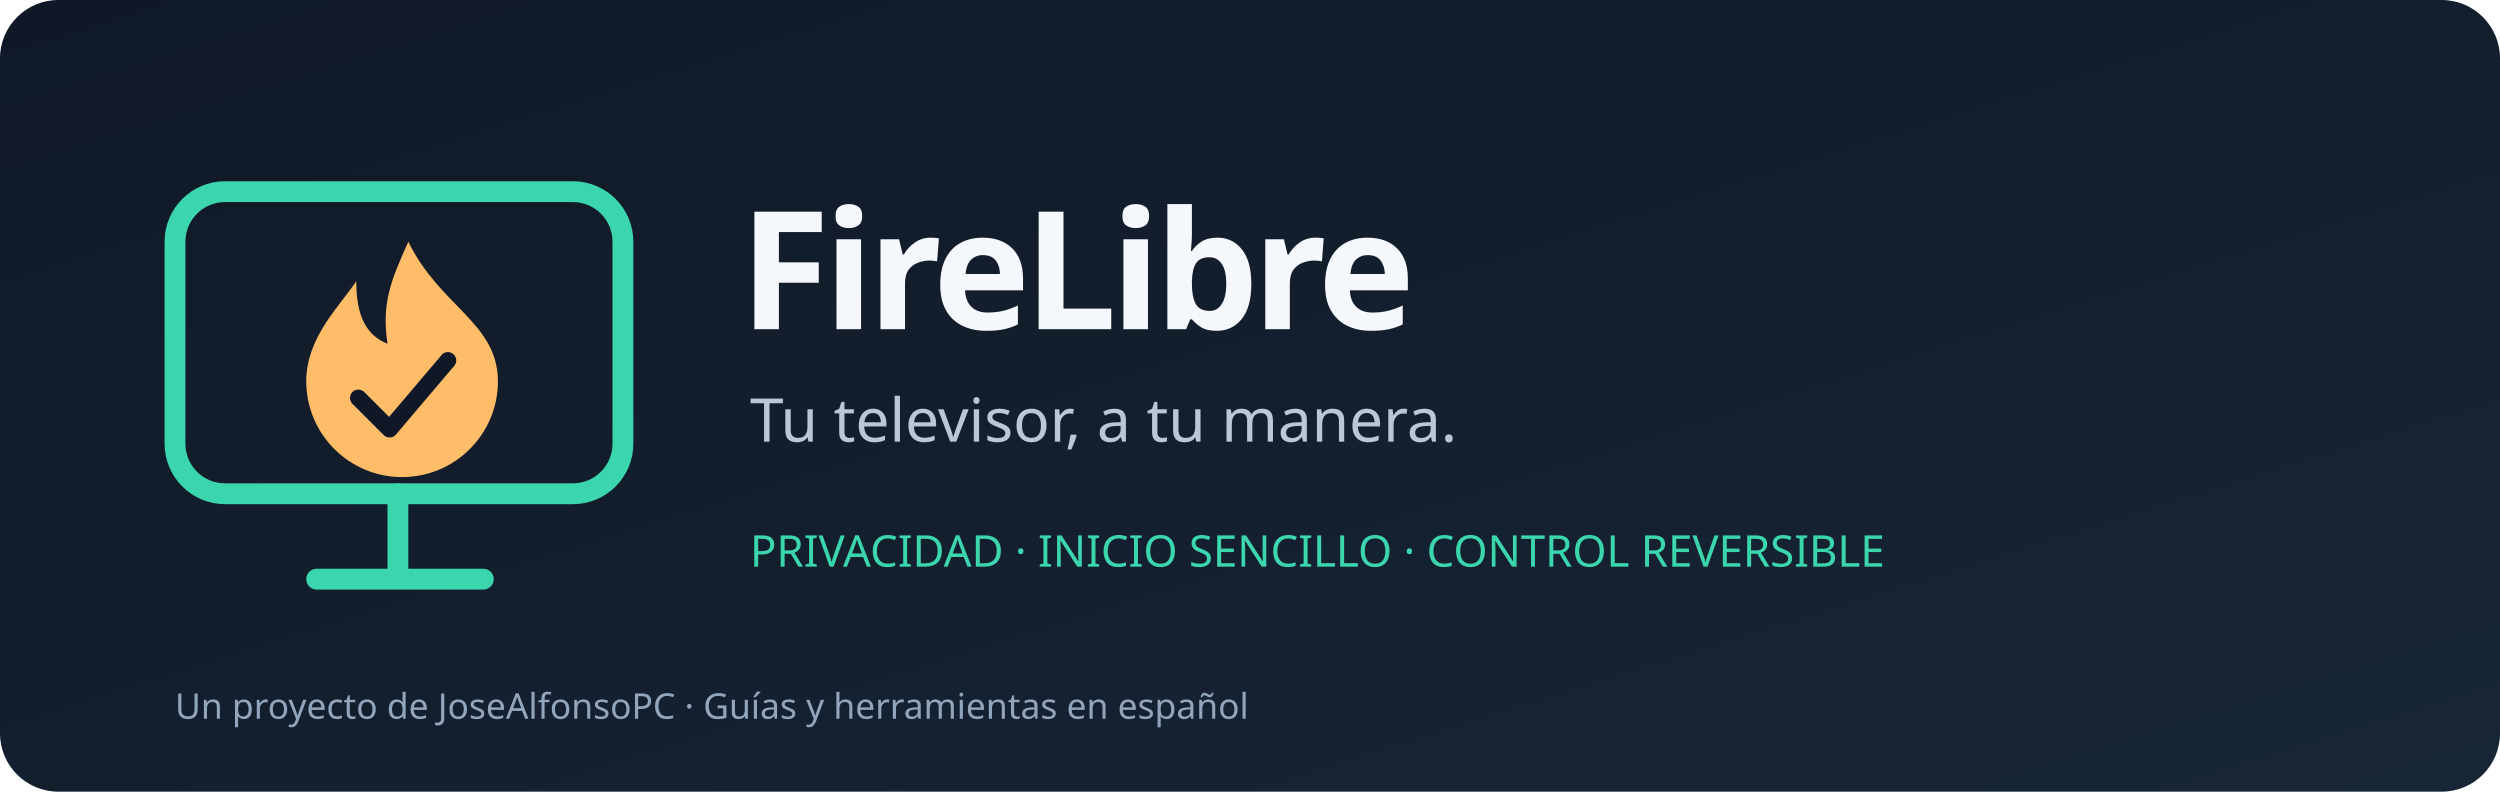
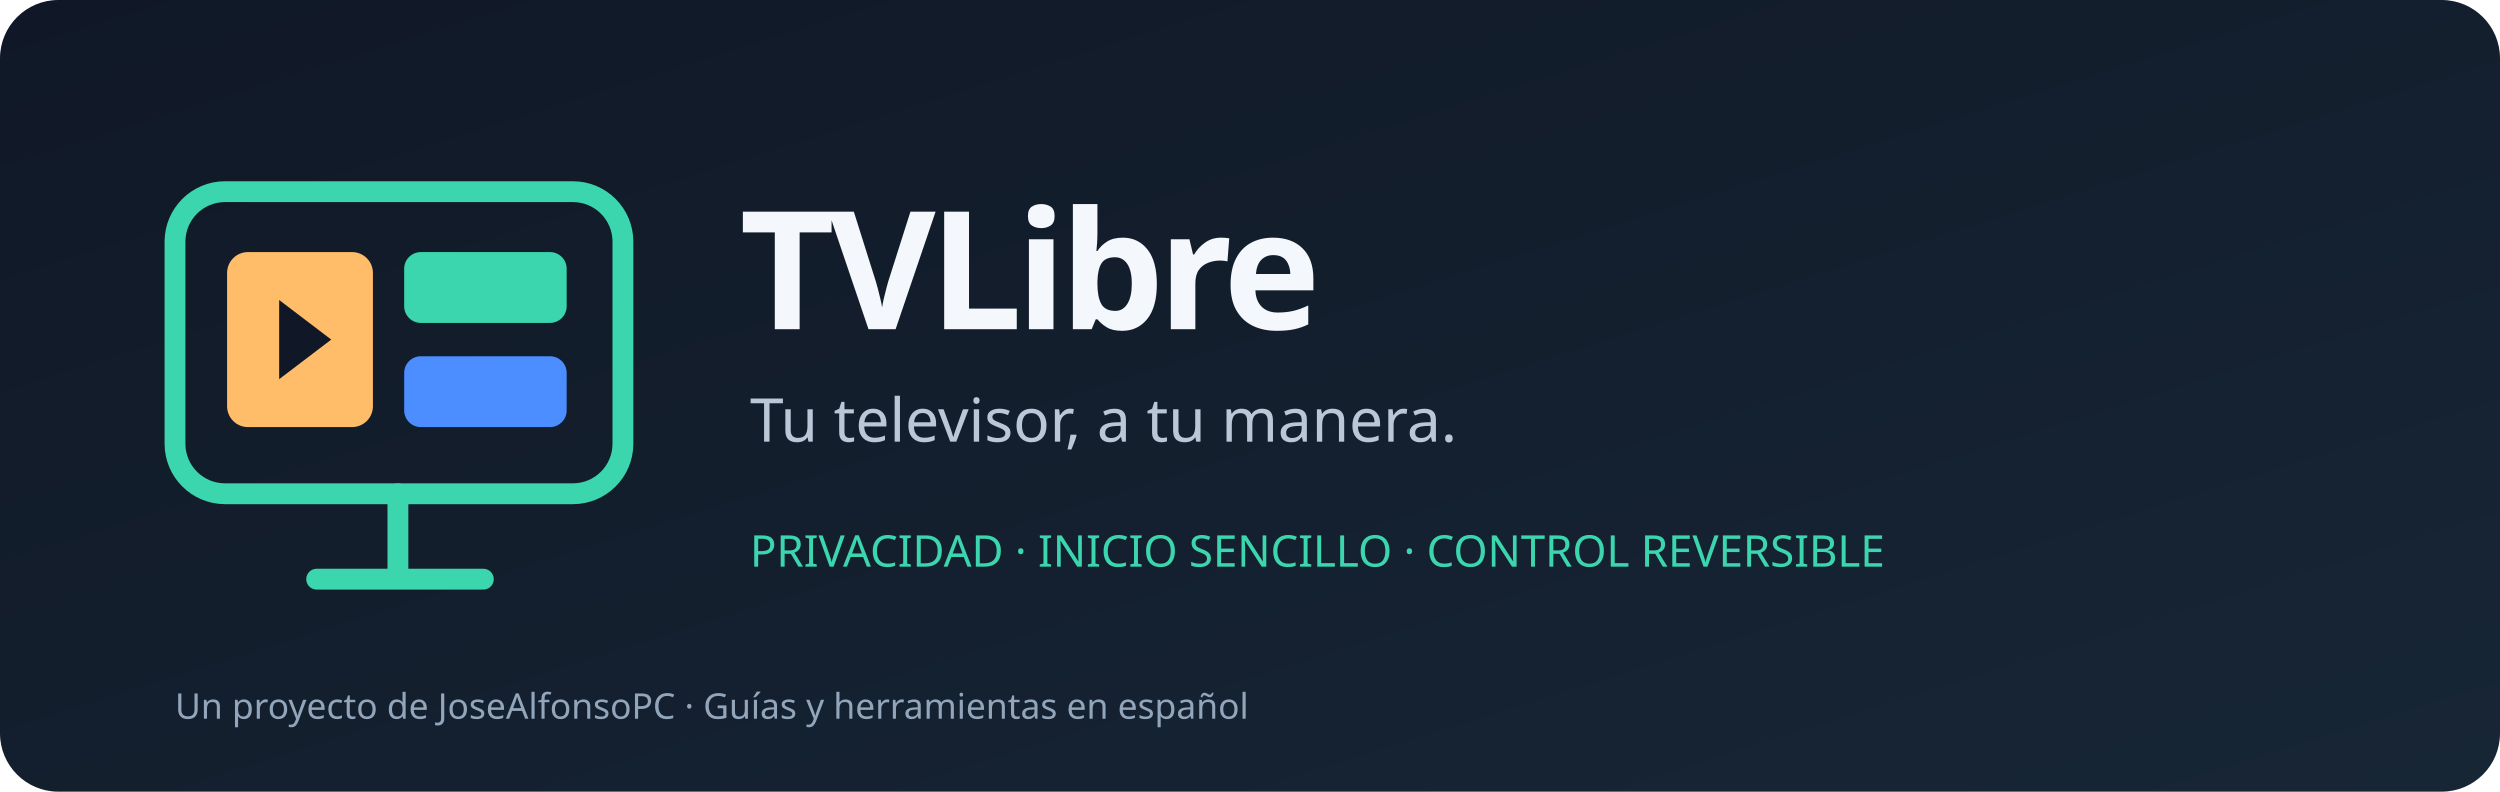
<svg xmlns="http://www.w3.org/2000/svg" width="1200" height="380" viewBox="0 0 1200 380" role="img" aria-labelledby="title desc">
  <defs>
    <linearGradient id="bg" x2="1" y2="1">
      <stop stop-color="#101827" />
      <stop offset="1" stop-color="#172635" />
    </linearGradient>
  </defs>
  <rect width="1200" height="380" rx="28" fill="url(#bg)" />
  <g transform="translate(84 92)">
    <rect x="0" y="0" width="215" height="145" rx="24" fill="none" stroke="#3bd6ae" stroke-width="10" />
    <path d="M68 186h80M107 145v38" stroke="#3bd6ae" stroke-width="10" stroke-linecap="round" />
-     <path d="M112 24c15 31 43 39 43 67a46 46 0 0 1-92 0c0-21 16-36 24-48 0 17 5 26 15 30-3-20 2-31 10-49Z" fill="#ffbd69" />
-     <path d="m88 99 15 15 28-33" fill="none" stroke="#101827" stroke-width="8" stroke-linecap="round" stroke-linejoin="round" />
+     <rect x="25" y="29" width="70" height="84" rx="10" fill="#ffbd69" />
+     <path d="m50 52 25 19-25 19Z" fill="#101827" />
+     <rect x="110" y="29" width="78" height="34" rx="8" fill="#3bd6ae" />
+     <rect x="110" y="79" width="78" height="34" rx="8" fill="#4c8dff" />
  </g>
-   <text x="355" y="158" fill="#f4f7fb" font-family="system-ui,Segoe UI,sans-serif" font-size="79" font-weight="750" letter-spacing="-3">FireLibre</text>
+   <text x="355" y="158" fill="#f4f7fb" font-family="system-ui,Segoe UI,sans-serif" font-size="79" font-weight="750" letter-spacing="-3">TVLibre</text>
  <text x="360" y="212" fill="#b9c7d7" font-family="system-ui,Segoe UI,sans-serif" font-size="29">Tu televisor, a tu manera.</text>
  <text x="360" y="272" fill="#3bd6ae" font-family="system-ui,Segoe UI,sans-serif" font-size="21">PRIVACIDAD · INICIO SENCILLO · CONTROL REVERSIBLE</text>
  <text x="84" y="345" fill="#92a5bb" font-family="system-ui,Segoe UI,sans-serif" font-size="17">Un proyecto de JoseAlfonsoPC · Guías y herramientas en español</text>
</svg>
